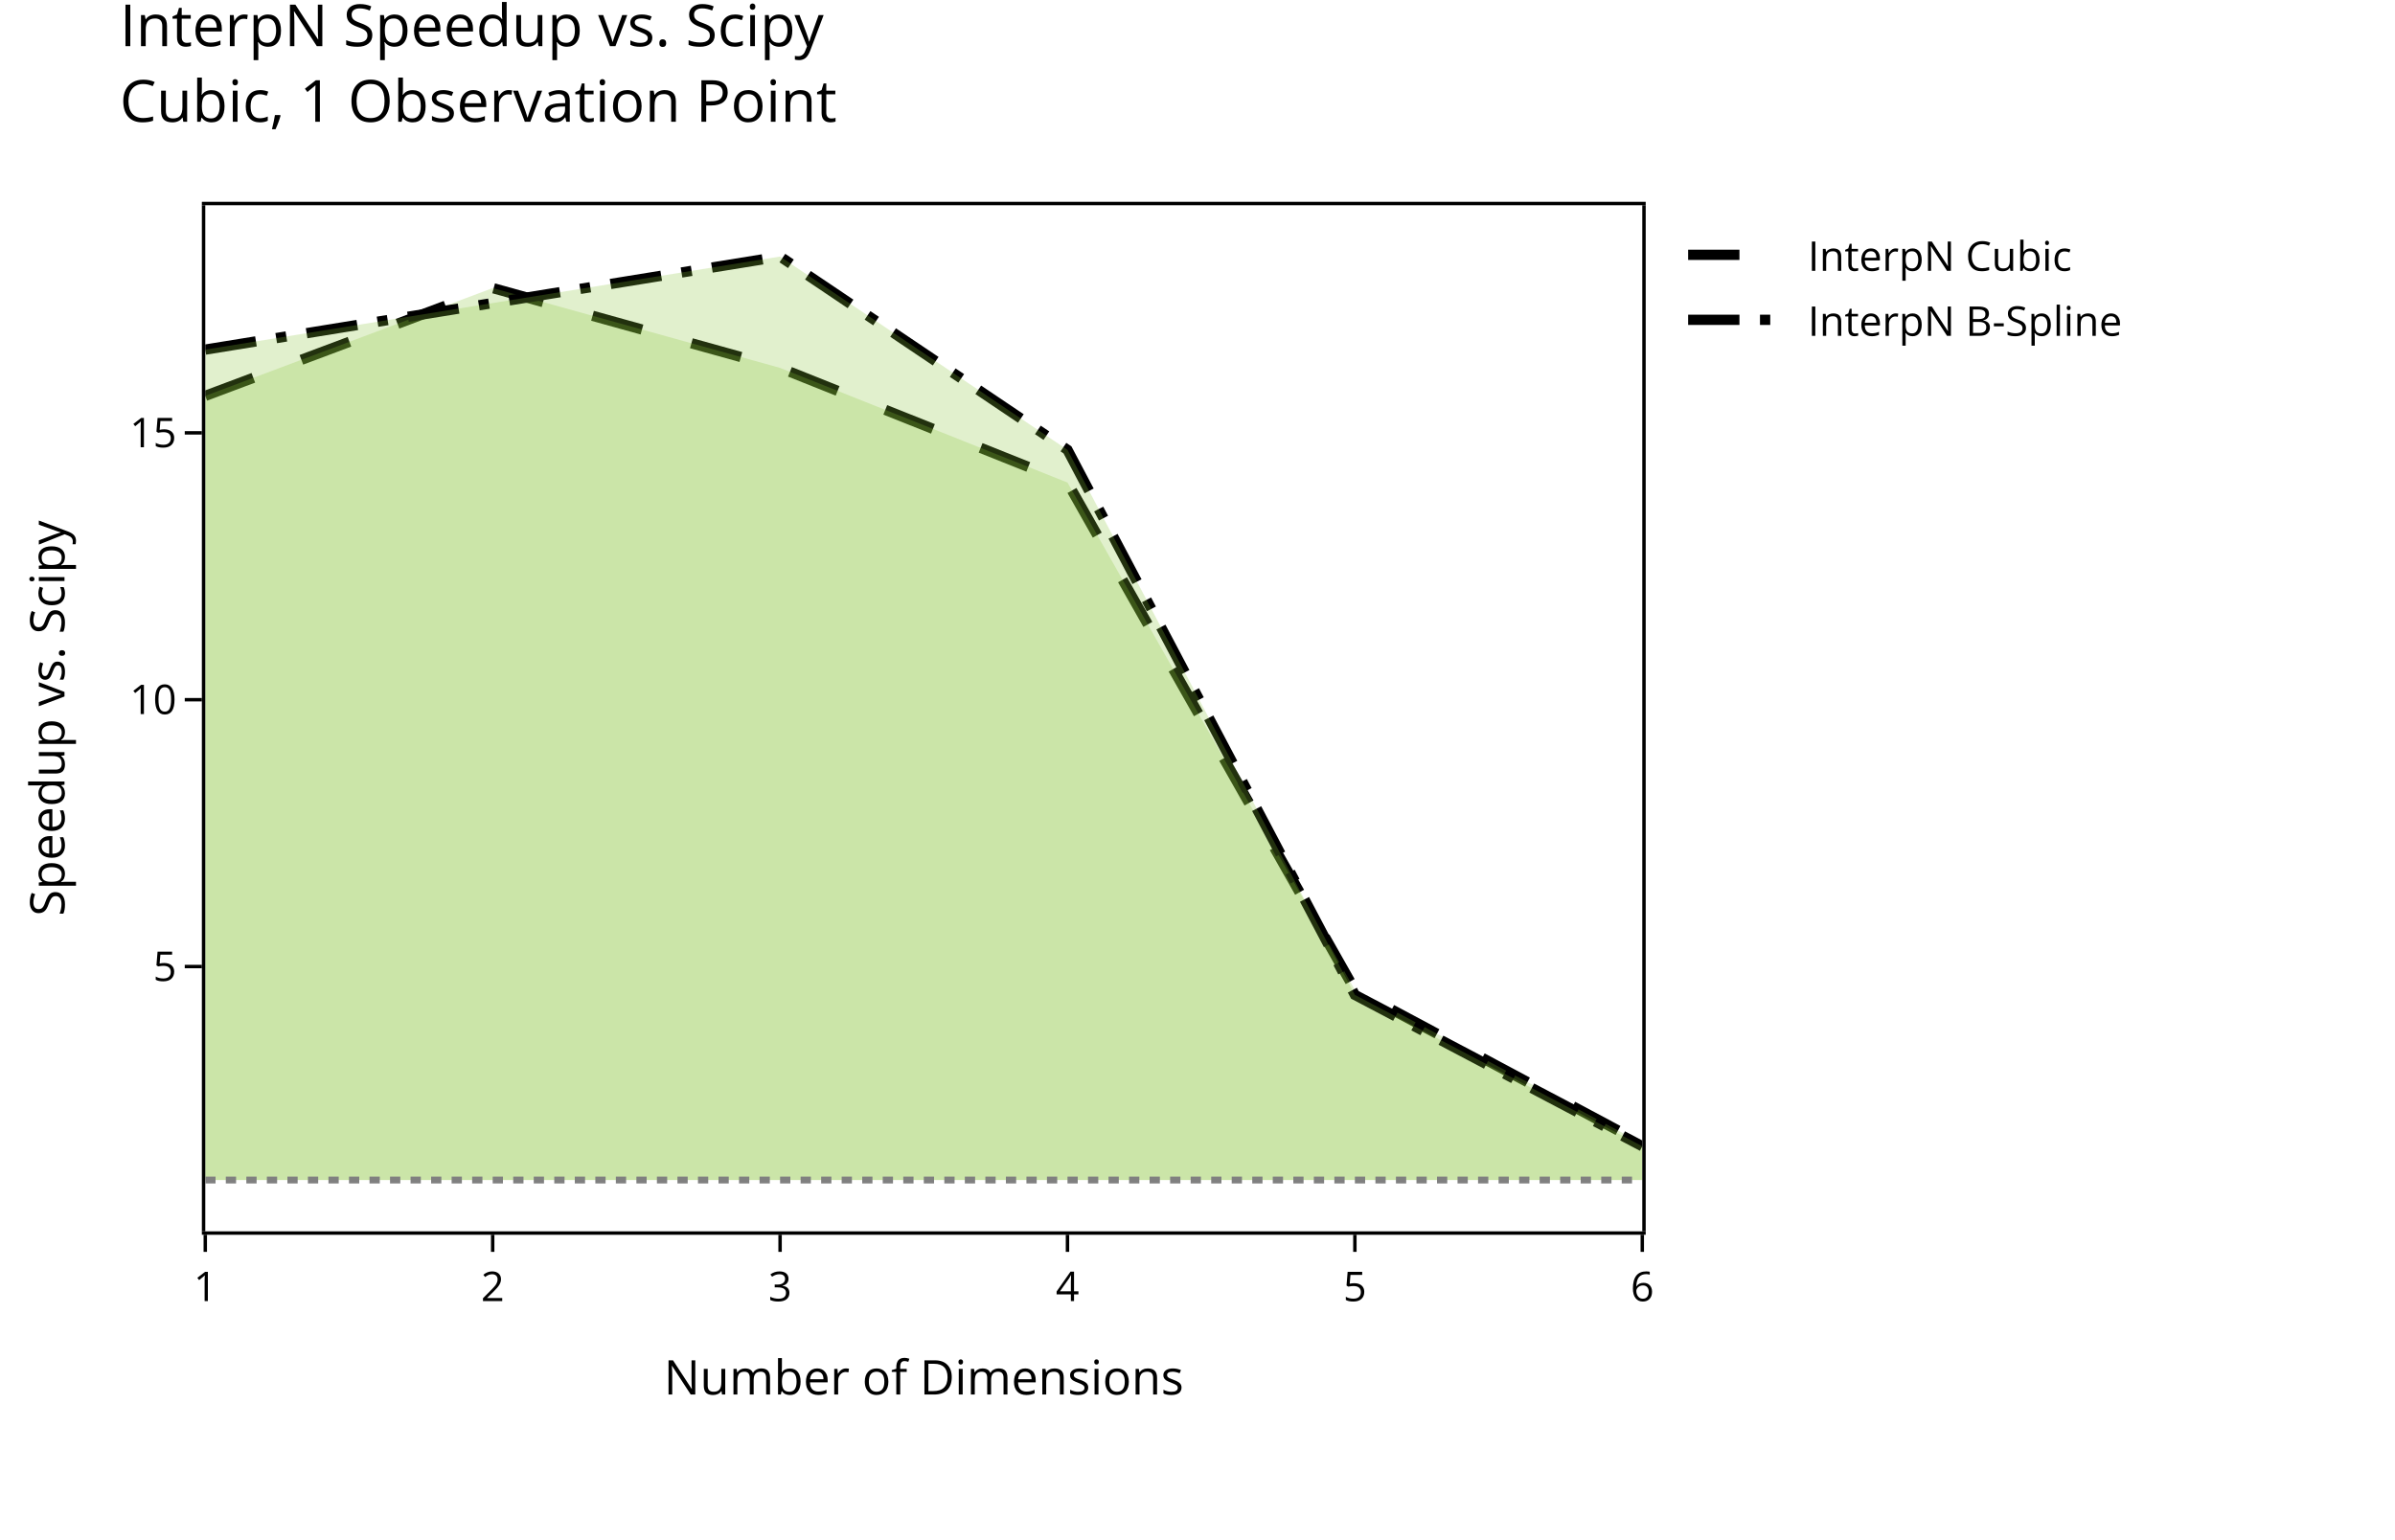
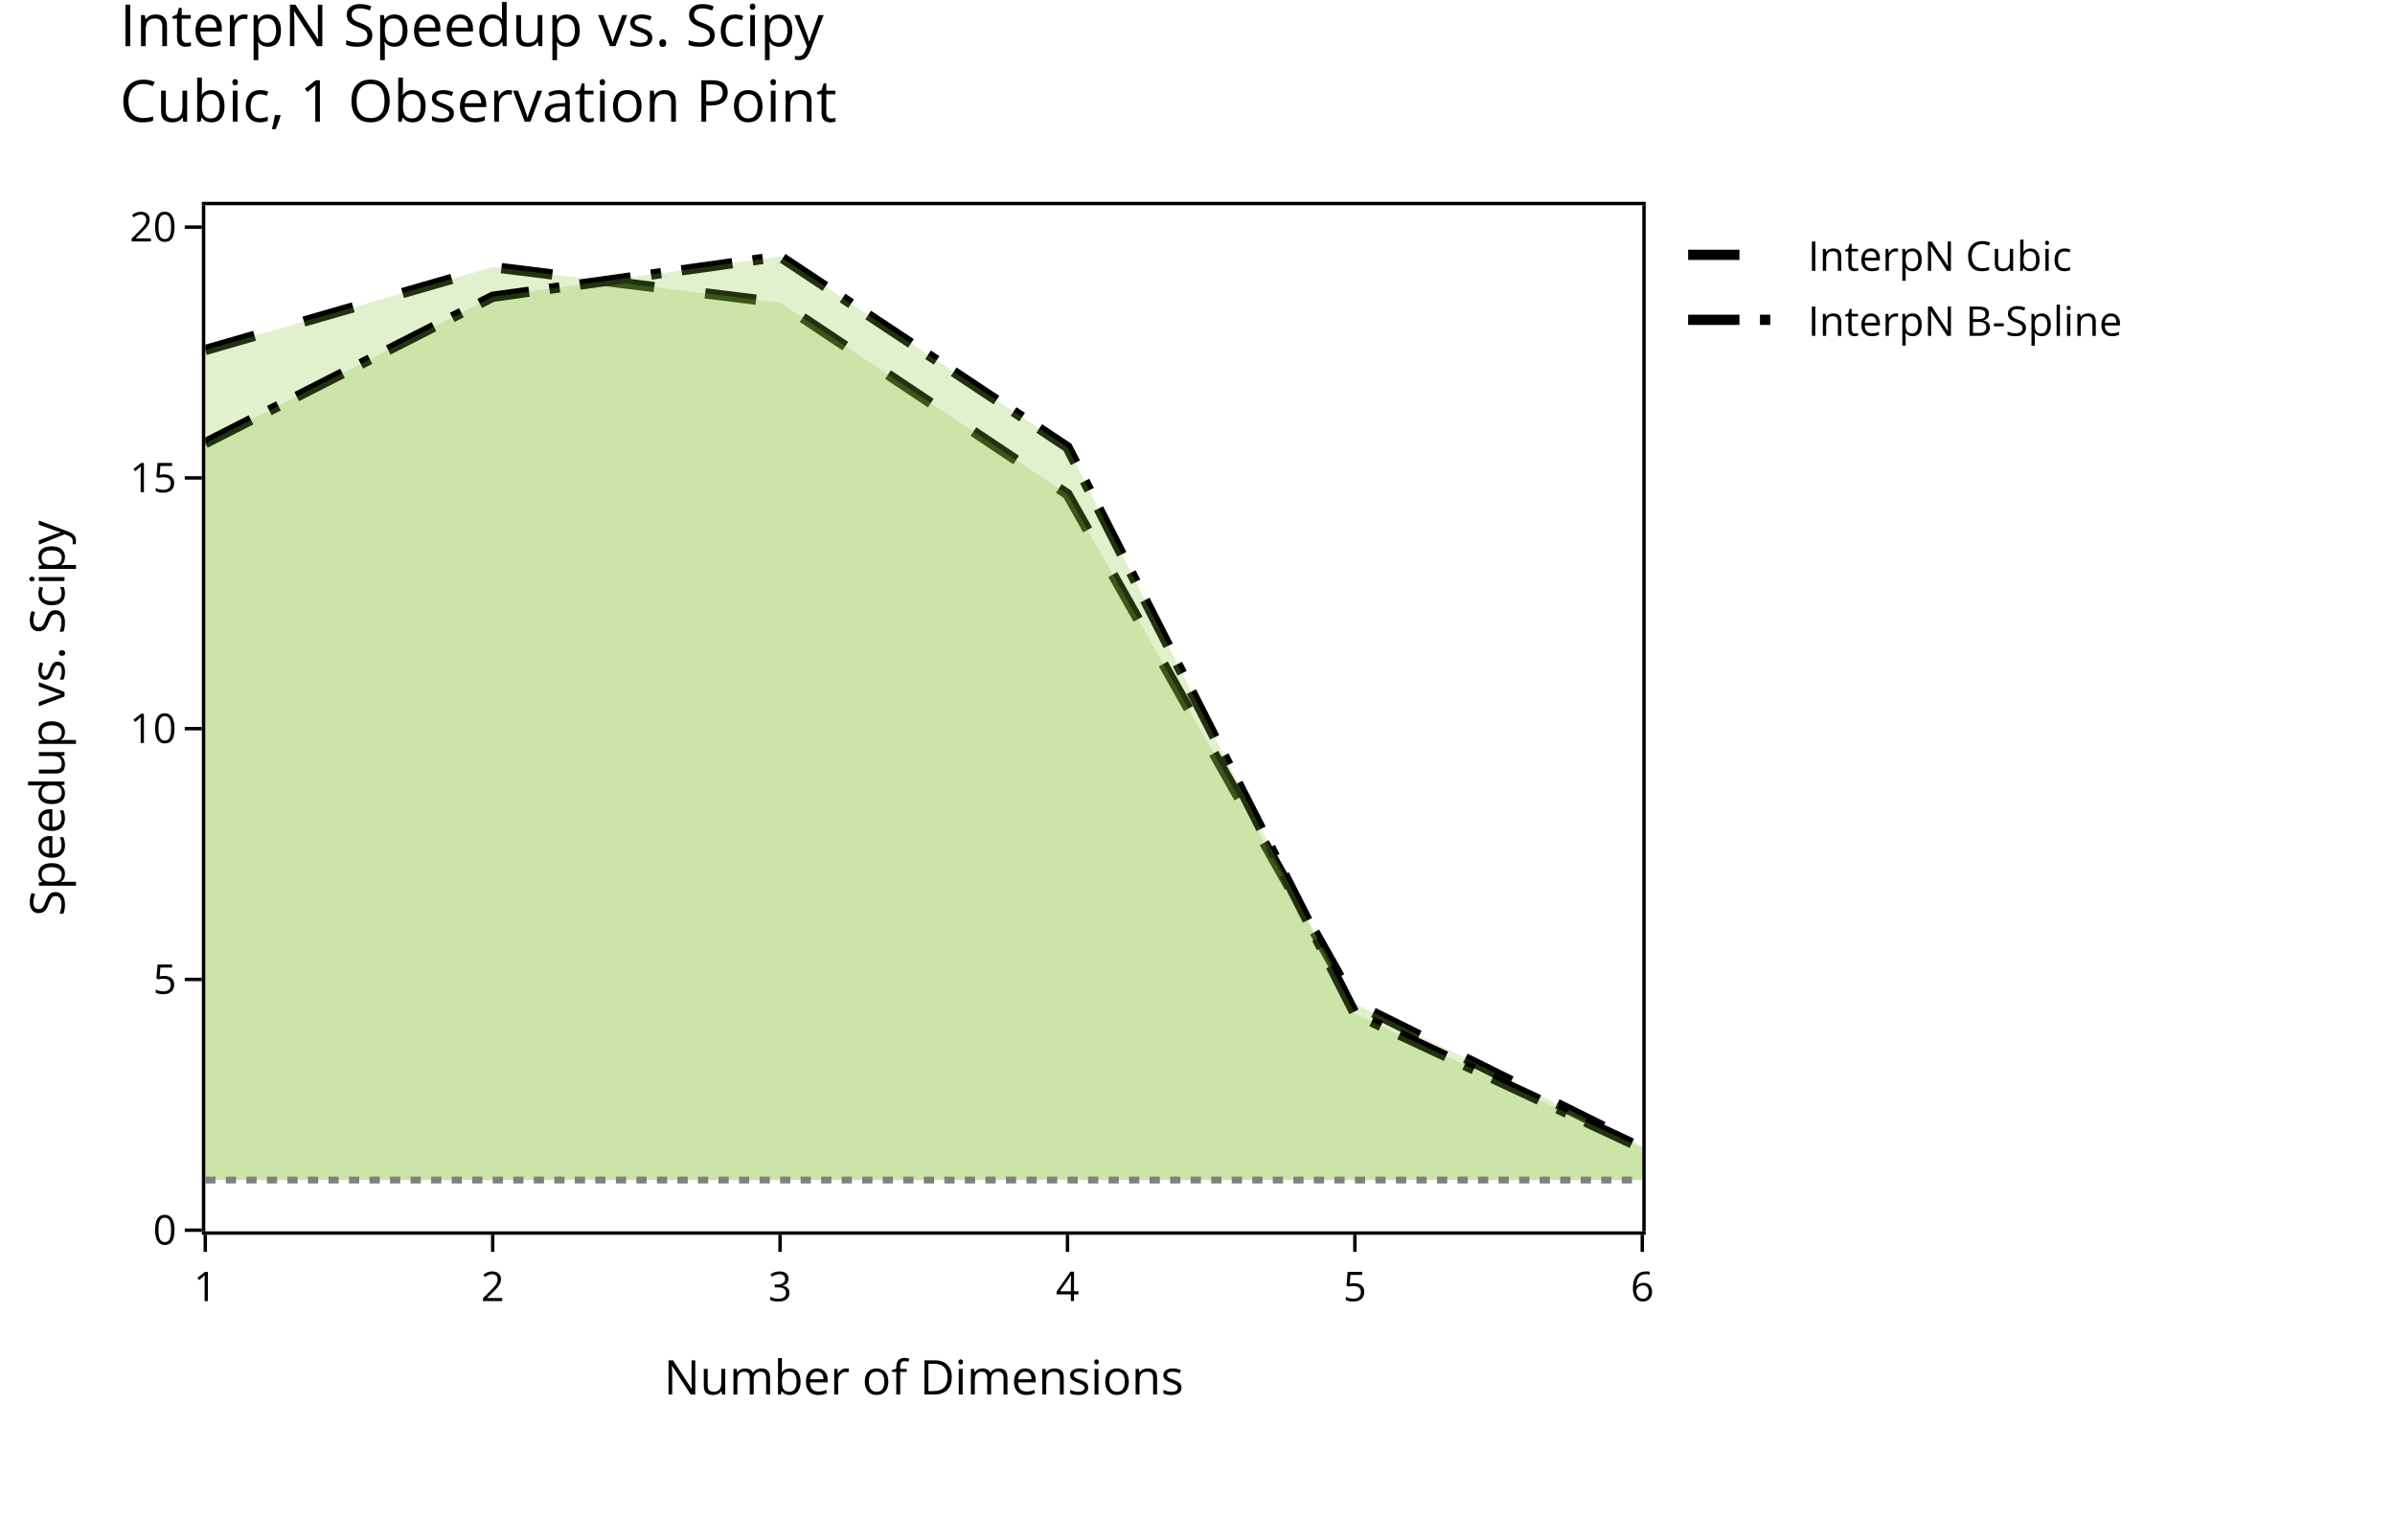
<svg xmlns="http://www.w3.org/2000/svg" class="main-svg" width="700" height="450" style="" viewBox="0 0 700 450">
  <rect x="0" y="0" width="700" height="450" style="fill: rgb(0, 0, 0); fill-opacity: 0;" />
-   <defs id="defs-5604d0">
+   <defs id="defs-4da1b0">
    <g class="clips">
-       <clipPath id="clip5604d0xyplot" class="plotclip">
+       <clipPath id="clip4da1b0xyplot" class="plotclip">
        <rect width="420" height="300" />
      </clipPath>
-       <clipPath class="axesclip" id="clip5604d0x">
+       <clipPath class="axesclip" id="clip4da1b0x">
        <rect x="60" y="0" width="420" height="450" />
      </clipPath>
-       <clipPath class="axesclip" id="clip5604d0y">
+       <clipPath class="axesclip" id="clip4da1b0y">
        <rect x="0" y="60" width="700" height="300" />
      </clipPath>
-       <clipPath class="axesclip" id="clip5604d0xy">
+       <clipPath class="axesclip" id="clip4da1b0xy">
        <rect x="60" y="60" width="420" height="300" />
      </clipPath>
    </g>
    <g class="gradients" />
    <g class="patterns" />
  </defs>
  <g class="bglayer">
    <rect class="bg" x="60" y="60" width="420" height="300" style="fill: rgb(0, 0, 0); fill-opacity: 0; stroke-width: 0;" />
  </g>
  <g class="layer-below">
    <g class="imagelayer" />
    <g class="shapelayer" />
  </g>
  <g class="cartesianlayer">
    <g class="subplot xy">
      <g class="layer-subplot">
        <g class="shapelayer" />
        <g class="imagelayer" />
      </g>
      <g class="minor-gridlayer">
        <g class="x" />
        <g class="y" />
      </g>
      <g class="gridlayer">
        <g class="x" />
        <g class="y" />
      </g>
      <g class="zerolinelayer" />
      <g class="layer-between">
        <g class="shapelayer" />
        <g class="imagelayer" />
      </g>
      <path class="xlines-below" />
      <path class="ylines-below" />
      <g class="overlines-below" />
      <g class="xaxislayer-below" />
      <g class="yaxislayer-below" />
      <g class="overaxes-below" />
      <g class="overplot">
-         <g class="xy" transform="translate(60,60)" clip-path="url(#clip5604d0xyplot)">
+         <g class="xy" transform="translate(60,60)" clip-path="url(#clip4da1b0xyplot)">
          <g class="scatterlayer mlayer">
-             <g class="trace scatter trace00edfa" style="stroke-miterlimit: 2; opacity: 1;">
+             <g class="trace scatter traceae3990" style="stroke-miterlimit: 2; opacity: 1;">
              <g class="fills" />
              <g class="errorbars" />
              <g class="lines">
-                 <path class="js-line" d="M0,55.73L84,24.22L168,47.56L252,81.08L336,229.41L420,274.3" style="vector-effect: none; fill: none; stroke: rgb(0, 0, 0); stroke-opacity: 1; stroke-dasharray: 15px, 15px; stroke-width: 3px; opacity: 1;" />
-               </g>
-               <g class="points" />
-               <g class="text" />
-             </g>
-             <g class="trace scatter trace0a81ba" style="stroke-miterlimit: 2; opacity: 1;">
+                 <path class="js-line" d="M0,42.33L84,18.08L168,28.48L252,84.5L336,233.36L420,275.08" style="vector-effect: none; fill: none; stroke: rgb(0, 0, 0); stroke-opacity: 1; stroke-dasharray: 15px, 15px; stroke-width: 3px; opacity: 1;" />
+               </g>
+               <g class="points" />
+               <g class="text" />
+             </g>
+             <g class="trace scatter tracee785b2" style="stroke-miterlimit: 2; opacity: 1;">
              <g class="fills">
                <g>
-                   <path class="js-fill" d="M0,55.73L84,24.22L168,47.56L252,81.08L336,229.41L420,274.3L420,285L0,285Z" style="fill: rgb(139, 196, 59); fill-opacity: 0.25; stroke-width: 0;" />
+                   <path class="js-fill" d="M0,42.33L84,18.08L168,28.48L252,84.5L336,233.36L420,275.08L420,285L0,285Z" style="fill: rgb(139, 196, 59); fill-opacity: 0.25; stroke-width: 0;" />
                </g>
              </g>
              <g class="errorbars" />
              <g class="lines">
-                 <path class="js-line" d="M0,55.73L84,24.22L168,47.56L252,81.08L336,229.41L420,274.3L420,285L0,285" style="vector-effect: none; fill: none; stroke: rgb(239, 85, 59); stroke-opacity: 1; stroke-width: 0px; opacity: 1;" />
-               </g>
-               <g class="points" />
-               <g class="text" />
-             </g>
-             <g class="trace scatter trace194920" style="stroke-miterlimit: 2; opacity: 1;">
+                 <path class="js-line" d="M0,42.33L84,18.08L168,28.48L252,84.5L336,233.36L420,275.08L420,285L0,285" style="vector-effect: none; fill: none; stroke: rgb(239, 85, 59); stroke-opacity: 1; stroke-width: 0px; opacity: 1;" />
+               </g>
+               <g class="points" />
+               <g class="text" />
+             </g>
+             <g class="trace scatter trace36c942" style="stroke-miterlimit: 2; opacity: 1;">
              <g class="fills" />
              <g class="errorbars" />
              <g class="lines">
-                 <path class="js-line" d="M0,42.21L168,15L252,71.52L336,230.87L420,275.12" style="vector-effect: none; fill: none; stroke: rgb(0, 0, 0); stroke-opacity: 1; stroke-dasharray: 15px, 6px, 3px, 6px; stroke-width: 3px; opacity: 1;" />
-               </g>
-               <g class="points" />
-               <g class="text" />
-             </g>
-             <g class="trace scatter trace456b61" style="stroke-miterlimit: 2; opacity: 1;">
+                 <path class="js-line" d="M0,69.56L84,26.77L168,15L252,70.76L336,236.38L420,275.69" style="vector-effect: none; fill: none; stroke: rgb(0, 0, 0); stroke-opacity: 1; stroke-dasharray: 15px, 6px, 3px, 6px; stroke-width: 3px; opacity: 1;" />
+               </g>
+               <g class="points" />
+               <g class="text" />
+             </g>
+             <g class="trace scatter trace5c1e17" style="stroke-miterlimit: 2; opacity: 1;">
              <g class="fills">
                <g>
-                   <path class="js-fill" d="M0,42.21L168,15L252,71.52L336,230.87L420,275.12L420,285L336,285L0,285Z" style="fill: rgb(139, 196, 59); fill-opacity: 0.25; stroke-width: 0;" />
+                   <path class="js-fill" d="M0,69.56L84,26.77L168,15L252,70.76L336,236.38L420,275.69L420,285L0,285Z" style="fill: rgb(139, 196, 59); fill-opacity: 0.25; stroke-width: 0;" />
                </g>
              </g>
              <g class="errorbars" />
              <g class="lines">
-                 <path class="js-line" d="M0,42.21L168,15L252,71.52L336,230.87L420,275.12L420,285L336,285L0,285" style="vector-effect: none; fill: none; stroke: rgb(171, 99, 250); stroke-opacity: 1; stroke-width: 0px; opacity: 1;" />
+                 <path class="js-line" d="M0,69.56L84,26.77L168,15L252,70.76L336,236.38L420,275.69L420,285L0,285" style="vector-effect: none; fill: none; stroke: rgb(171, 99, 250); stroke-opacity: 1; stroke-width: 0px; opacity: 1;" />
              </g>
              <g class="points" />
              <g class="text" />
            </g>
          </g>
        </g>
      </g>
      <path class="xlines-above crisp" d="M59,360.5H481M59,59.5H481" style="fill: none; stroke-width: 1px; stroke: rgb(0, 0, 0); stroke-opacity: 1;" />
      <path class="ylines-above crisp" d="M59.5,60V360M480.5,60V360" style="fill: none; stroke-width: 1px; stroke: rgb(0, 0, 0); stroke-opacity: 1;" />
      <g class="overlines-above" />
      <g class="xaxislayer-above">
        <path class="xtick ticks crisp" d="M0,361v5" transform="translate(60,0)" style="stroke: rgb(0, 0, 0); stroke-opacity: 1; stroke-width: 1px;" />
        <path class="xtick ticks crisp" d="M0,361v5" transform="translate(144,0)" style="stroke: rgb(0, 0, 0); stroke-opacity: 1; stroke-width: 1px;" />
        <path class="xtick ticks crisp" d="M0,361v5" transform="translate(228,0)" style="stroke: rgb(0, 0, 0); stroke-opacity: 1; stroke-width: 1px;" />
        <path class="xtick ticks crisp" d="M0,361v5" transform="translate(312,0)" style="stroke: rgb(0, 0, 0); stroke-opacity: 1; stroke-width: 1px;" />
        <path class="xtick ticks crisp" d="M0,361v5" transform="translate(396,0)" style="stroke: rgb(0, 0, 0); stroke-opacity: 1; stroke-width: 1px;" />
        <path class="xtick ticks crisp" d="M0,361v5" transform="translate(480,0)" style="stroke: rgb(0, 0, 0); stroke-opacity: 1; stroke-width: 1px;" />
        <g class="xtick">
          <text text-anchor="middle" x="0" y="380.4" transform="translate(60,0)" style="font-family: 'Open Sans', verdana, arial, sans-serif; font-size: 12px; fill: rgb(0, 0, 0); fill-opacity: 1; white-space: pre; opacity: 1;">1</text>
        </g>
        <g class="xtick">
          <text text-anchor="middle" x="0" y="380.4" style="font-family: 'Open Sans', verdana, arial, sans-serif; font-size: 12px; fill: rgb(0, 0, 0); fill-opacity: 1; white-space: pre; opacity: 1;" transform="translate(144,0)">2</text>
        </g>
        <g class="xtick">
          <text text-anchor="middle" x="0" y="380.4" style="font-family: 'Open Sans', verdana, arial, sans-serif; font-size: 12px; fill: rgb(0, 0, 0); fill-opacity: 1; white-space: pre; opacity: 1;" transform="translate(228,0)">3</text>
        </g>
        <g class="xtick">
          <text text-anchor="middle" x="0" y="380.4" style="font-family: 'Open Sans', verdana, arial, sans-serif; font-size: 12px; fill: rgb(0, 0, 0); fill-opacity: 1; white-space: pre; opacity: 1;" transform="translate(312,0)">4</text>
        </g>
        <g class="xtick">
          <text text-anchor="middle" x="0" y="380.4" style="font-family: 'Open Sans', verdana, arial, sans-serif; font-size: 12px; fill: rgb(0, 0, 0); fill-opacity: 1; white-space: pre; opacity: 1;" transform="translate(396,0)">5</text>
        </g>
        <g class="xtick">
          <text text-anchor="middle" x="0" y="380.4" style="font-family: 'Open Sans', verdana, arial, sans-serif; font-size: 12px; fill: rgb(0, 0, 0); fill-opacity: 1; white-space: pre; opacity: 1;" transform="translate(480,0)">6</text>
        </g>
      </g>
      <g class="yaxislayer-above">
-         <path class="ytick ticks crisp" d="M59,0h-5" transform="translate(0,282.58)" style="stroke: rgb(0, 0, 0); stroke-opacity: 1; stroke-width: 1px;" />
-         <path class="ytick ticks crisp" d="M59,0h-5" transform="translate(0,204.57)" style="stroke: rgb(0, 0, 0); stroke-opacity: 1; stroke-width: 1px;" />
-         <path class="ytick ticks crisp" d="M59,0h-5" transform="translate(0,126.55)" style="stroke: rgb(0, 0, 0); stroke-opacity: 1; stroke-width: 1px;" />
-         <g class="ytick">
-           <text text-anchor="end" x="51.6" y="4.2" transform="translate(0,282.58)" style="font-family: 'Open Sans', verdana, arial, sans-serif; font-size: 12px; fill: rgb(0, 0, 0); fill-opacity: 1; white-space: pre; opacity: 1;">5</text>
-         </g>
-         <g class="ytick">
-           <text text-anchor="end" x="51.6" y="4.2" style="font-family: 'Open Sans', verdana, arial, sans-serif; font-size: 12px; fill: rgb(0, 0, 0); fill-opacity: 1; white-space: pre; opacity: 1;" transform="translate(0,204.57)">10</text>
-         </g>
-         <g class="ytick">
-           <text text-anchor="end" x="51.6" y="4.2" style="font-family: 'Open Sans', verdana, arial, sans-serif; font-size: 12px; fill: rgb(0, 0, 0); fill-opacity: 1; white-space: pre; opacity: 1;" transform="translate(0,126.55)">15</text>
+         <path class="ytick ticks crisp" d="M59,0h-5" transform="translate(0,359.66)" style="stroke: rgb(0, 0, 0); stroke-opacity: 1; stroke-width: 1px;" />
+         <path class="ytick ticks crisp" d="M59,0h-5" transform="translate(0,286.35)" style="stroke: rgb(0, 0, 0); stroke-opacity: 1; stroke-width: 1px;" />
+         <path class="ytick ticks crisp" d="M59,0h-5" transform="translate(0,213.03)" style="stroke: rgb(0, 0, 0); stroke-opacity: 1; stroke-width: 1px;" />
+         <path class="ytick ticks crisp" d="M59,0h-5" transform="translate(0,139.72)" style="stroke: rgb(0, 0, 0); stroke-opacity: 1; stroke-width: 1px;" />
+         <path class="ytick ticks crisp" d="M59,0h-5" transform="translate(0,66.4)" style="stroke: rgb(0, 0, 0); stroke-opacity: 1; stroke-width: 1px;" />
+         <g class="ytick">
+           <text text-anchor="end" x="51.6" y="4.2" transform="translate(0,359.66)" style="font-family: 'Open Sans', verdana, arial, sans-serif; font-size: 12px; fill: rgb(0, 0, 0); fill-opacity: 1; white-space: pre; opacity: 1;">0</text>
+         </g>
+         <g class="ytick">
+           <text text-anchor="end" x="51.6" y="4.2" style="font-family: 'Open Sans', verdana, arial, sans-serif; font-size: 12px; fill: rgb(0, 0, 0); fill-opacity: 1; white-space: pre; opacity: 1;" transform="translate(0,286.35)">5</text>
+         </g>
+         <g class="ytick">
+           <text text-anchor="end" x="51.6" y="4.2" style="font-family: 'Open Sans', verdana, arial, sans-serif; font-size: 12px; fill: rgb(0, 0, 0); fill-opacity: 1; white-space: pre; opacity: 1;" transform="translate(0,213.03)">10</text>
+         </g>
+         <g class="ytick">
+           <text text-anchor="end" x="51.6" y="4.2" style="font-family: 'Open Sans', verdana, arial, sans-serif; font-size: 12px; fill: rgb(0, 0, 0); fill-opacity: 1; white-space: pre; opacity: 1;" transform="translate(0,139.72)">15</text>
+         </g>
+         <g class="ytick">
+           <text text-anchor="end" x="51.6" y="4.2" style="font-family: 'Open Sans', verdana, arial, sans-serif; font-size: 12px; fill: rgb(0, 0, 0); fill-opacity: 1; white-space: pre; opacity: 1;" transform="translate(0,66.4)">20</text>
        </g>
      </g>
      <g class="overaxes-above" />
    </g>
  </g>
  <g class="polarlayer" />
  <g class="smithlayer" />
  <g class="ternarylayer" />
  <g class="geolayer" />
  <g class="funnelarealayer" />
  <g class="pielayer" />
  <g class="iciclelayer" />
  <g class="treemaplayer" />
  <g class="sunburstlayer" />
  <g class="glimages" />
-   <defs id="topdefs-5604d0">
+   <defs id="topdefs-4da1b0">
    <g class="clips" />
-     <clipPath id="legend5604d0">
+     <clipPath id="legend4da1b0">
      <rect width="134" height="48" x="0" y="0" />
    </clipPath>
  </defs>
  <g class="layer-above">
    <g class="imagelayer" />
    <g class="shapelayer">
-       <g class="shape-group" data-index="0" clip-path="url(#clip5604d0y)">
+       <g class="shape-group" data-index="0" clip-path="url(#clip4da1b0y)">
        <path data-index="0" fill-rule="evenodd" d="M60,345L480,345" style="opacity: 1; stroke: rgb(128, 128, 128); stroke-opacity: 1; fill: rgb(0, 0, 0); fill-opacity: 0; stroke-dasharray: 3px, 3px; stroke-width: 2px;" />
      </g>
    </g>
  </g>
  <g class="infolayer">
    <g class="legend" pointer-events="all" transform="translate(488.4,60)">
      <rect class="bg" shape-rendering="crispEdges" width="134" height="48" x="0" y="0" style="stroke: rgb(68, 68, 68); stroke-opacity: 1; fill: rgb(0, 0, 0); fill-opacity: 0; stroke-width: 0px;" />
-       <g class="scrollbox" transform="" clip-path="url(#legend5604d0)">
+       <g class="scrollbox" transform="" clip-path="url(#legend4da1b0)">
        <g class="groups">
          <g class="traces" transform="translate(0,14.5)" style="opacity: 1;">
            <text class="legendtext" text-anchor="start" x="40" y="4.68" style="font-family: 'Open Sans', verdana, arial, sans-serif; font-size: 12px; fill: rgb(0, 0, 0); fill-opacity: 1; white-space: pre;">InterpN Cubic</text>
            <g class="layers" style="opacity: 1;">
              <g class="legendfill" />
              <g class="legendlines">
                <path class="js-line" d="M5,0h30" style="fill: none; stroke: rgb(0, 0, 0); stroke-opacity: 1; stroke-dasharray: 15px, 15px; stroke-width: 3px;" />
              </g>
              <g class="legendsymbols">
                <g class="legendpoints" />
              </g>
            </g>
            <rect class="legendtoggle" x="0" y="-9.5" width="128.375" height="19" style="fill: rgb(0, 0, 0); fill-opacity: 0;" />
          </g>
          <g class="traces" transform="translate(0,33.5)" style="opacity: 1;">
            <text class="legendtext" text-anchor="start" x="40" y="4.68" style="font-family: 'Open Sans', verdana, arial, sans-serif; font-size: 12px; fill: rgb(0, 0, 0); fill-opacity: 1; white-space: pre;">InterpN B-Spline</text>
            <g class="layers" style="opacity: 1;">
              <g class="legendfill" />
              <g class="legendlines">
                <path class="js-line" d="M5,0h30" style="fill: none; stroke: rgb(0, 0, 0); stroke-opacity: 1; stroke-dasharray: 15px, 6px, 3px, 6px; stroke-width: 3px;" />
              </g>
              <g class="legendsymbols">
                <g class="legendpoints" />
              </g>
            </g>
            <rect class="legendtoggle" x="0" y="-9.5" width="128.375" height="19" style="fill: rgb(0, 0, 0); fill-opacity: 0;" />
          </g>
        </g>
      </g>
      <rect class="scrollbar" rx="20" ry="3" width="0" height="0" x="0" y="0" style="fill: rgb(128, 139, 164); fill-opacity: 1;" />
    </g>
    <g class="g-gtitle">
      <text class="gtitle" x="35" y="13.5" text-anchor="start" dy="0.7em" style="opacity: 1; font-family: 'Open Sans', verdana, arial, sans-serif; font-size: 17px; fill: rgb(0, 0, 0); fill-opacity: 1; white-space: pre;">
        <tspan class="line" dy="0em" x="35" y="13.5">InterpN Speedup vs. Scipy</tspan>
        <tspan class="line" dy="1.3em" x="35" y="13.5">Cubic, 1 Observation Point</tspan>
      </text>
    </g>
    <g class="g-xtitle">
      <text class="xtitle" x="270" y="407.706" text-anchor="middle" style="opacity: 1; font-family: 'Open Sans', verdana, arial, sans-serif; font-size: 14px; fill: rgb(0, 0, 0); fill-opacity: 1; white-space: pre;">Number of Dimensions</text>
    </g>
    <g class="g-ytitle">
      <text class="ytitle" transform="rotate(-90,18.85,210)" x="18.85" y="210" text-anchor="middle" style="opacity: 1; font-family: 'Open Sans', verdana, arial, sans-serif; font-size: 14px; fill: rgb(0, 0, 0); fill-opacity: 1; white-space: pre;">Speedup vs. Scipy</text>
    </g>
  </g>
</svg>
